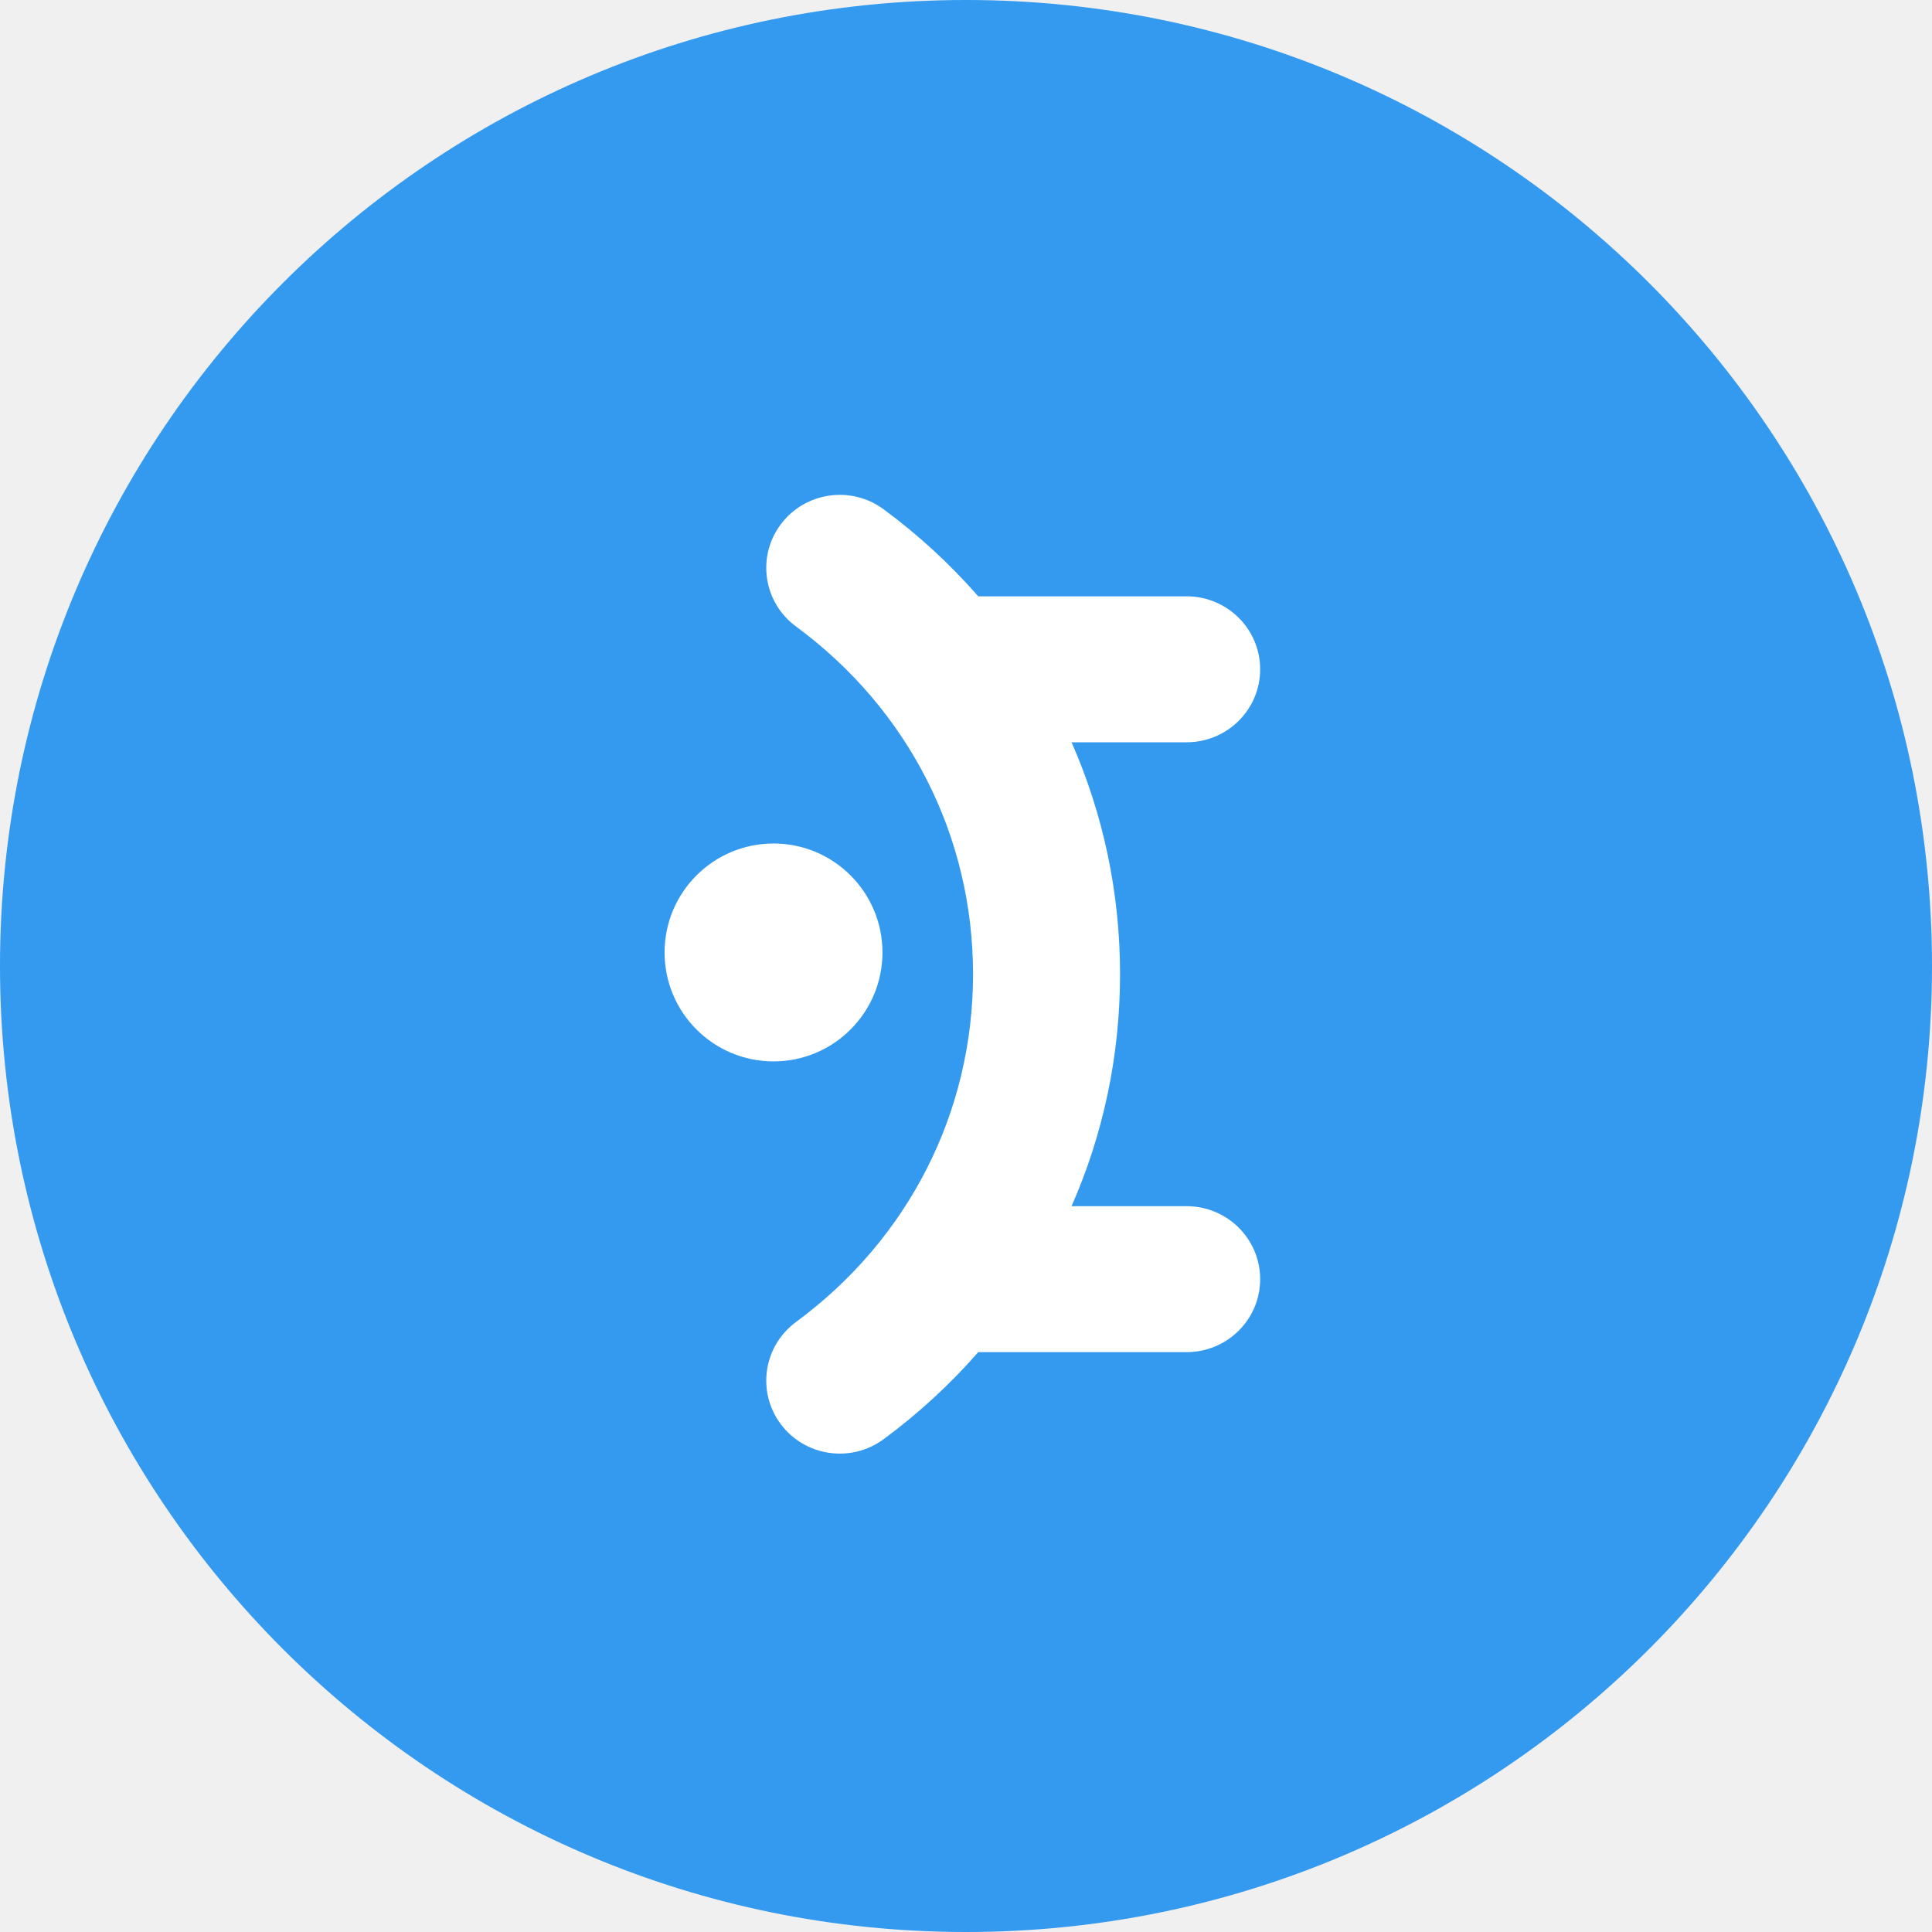
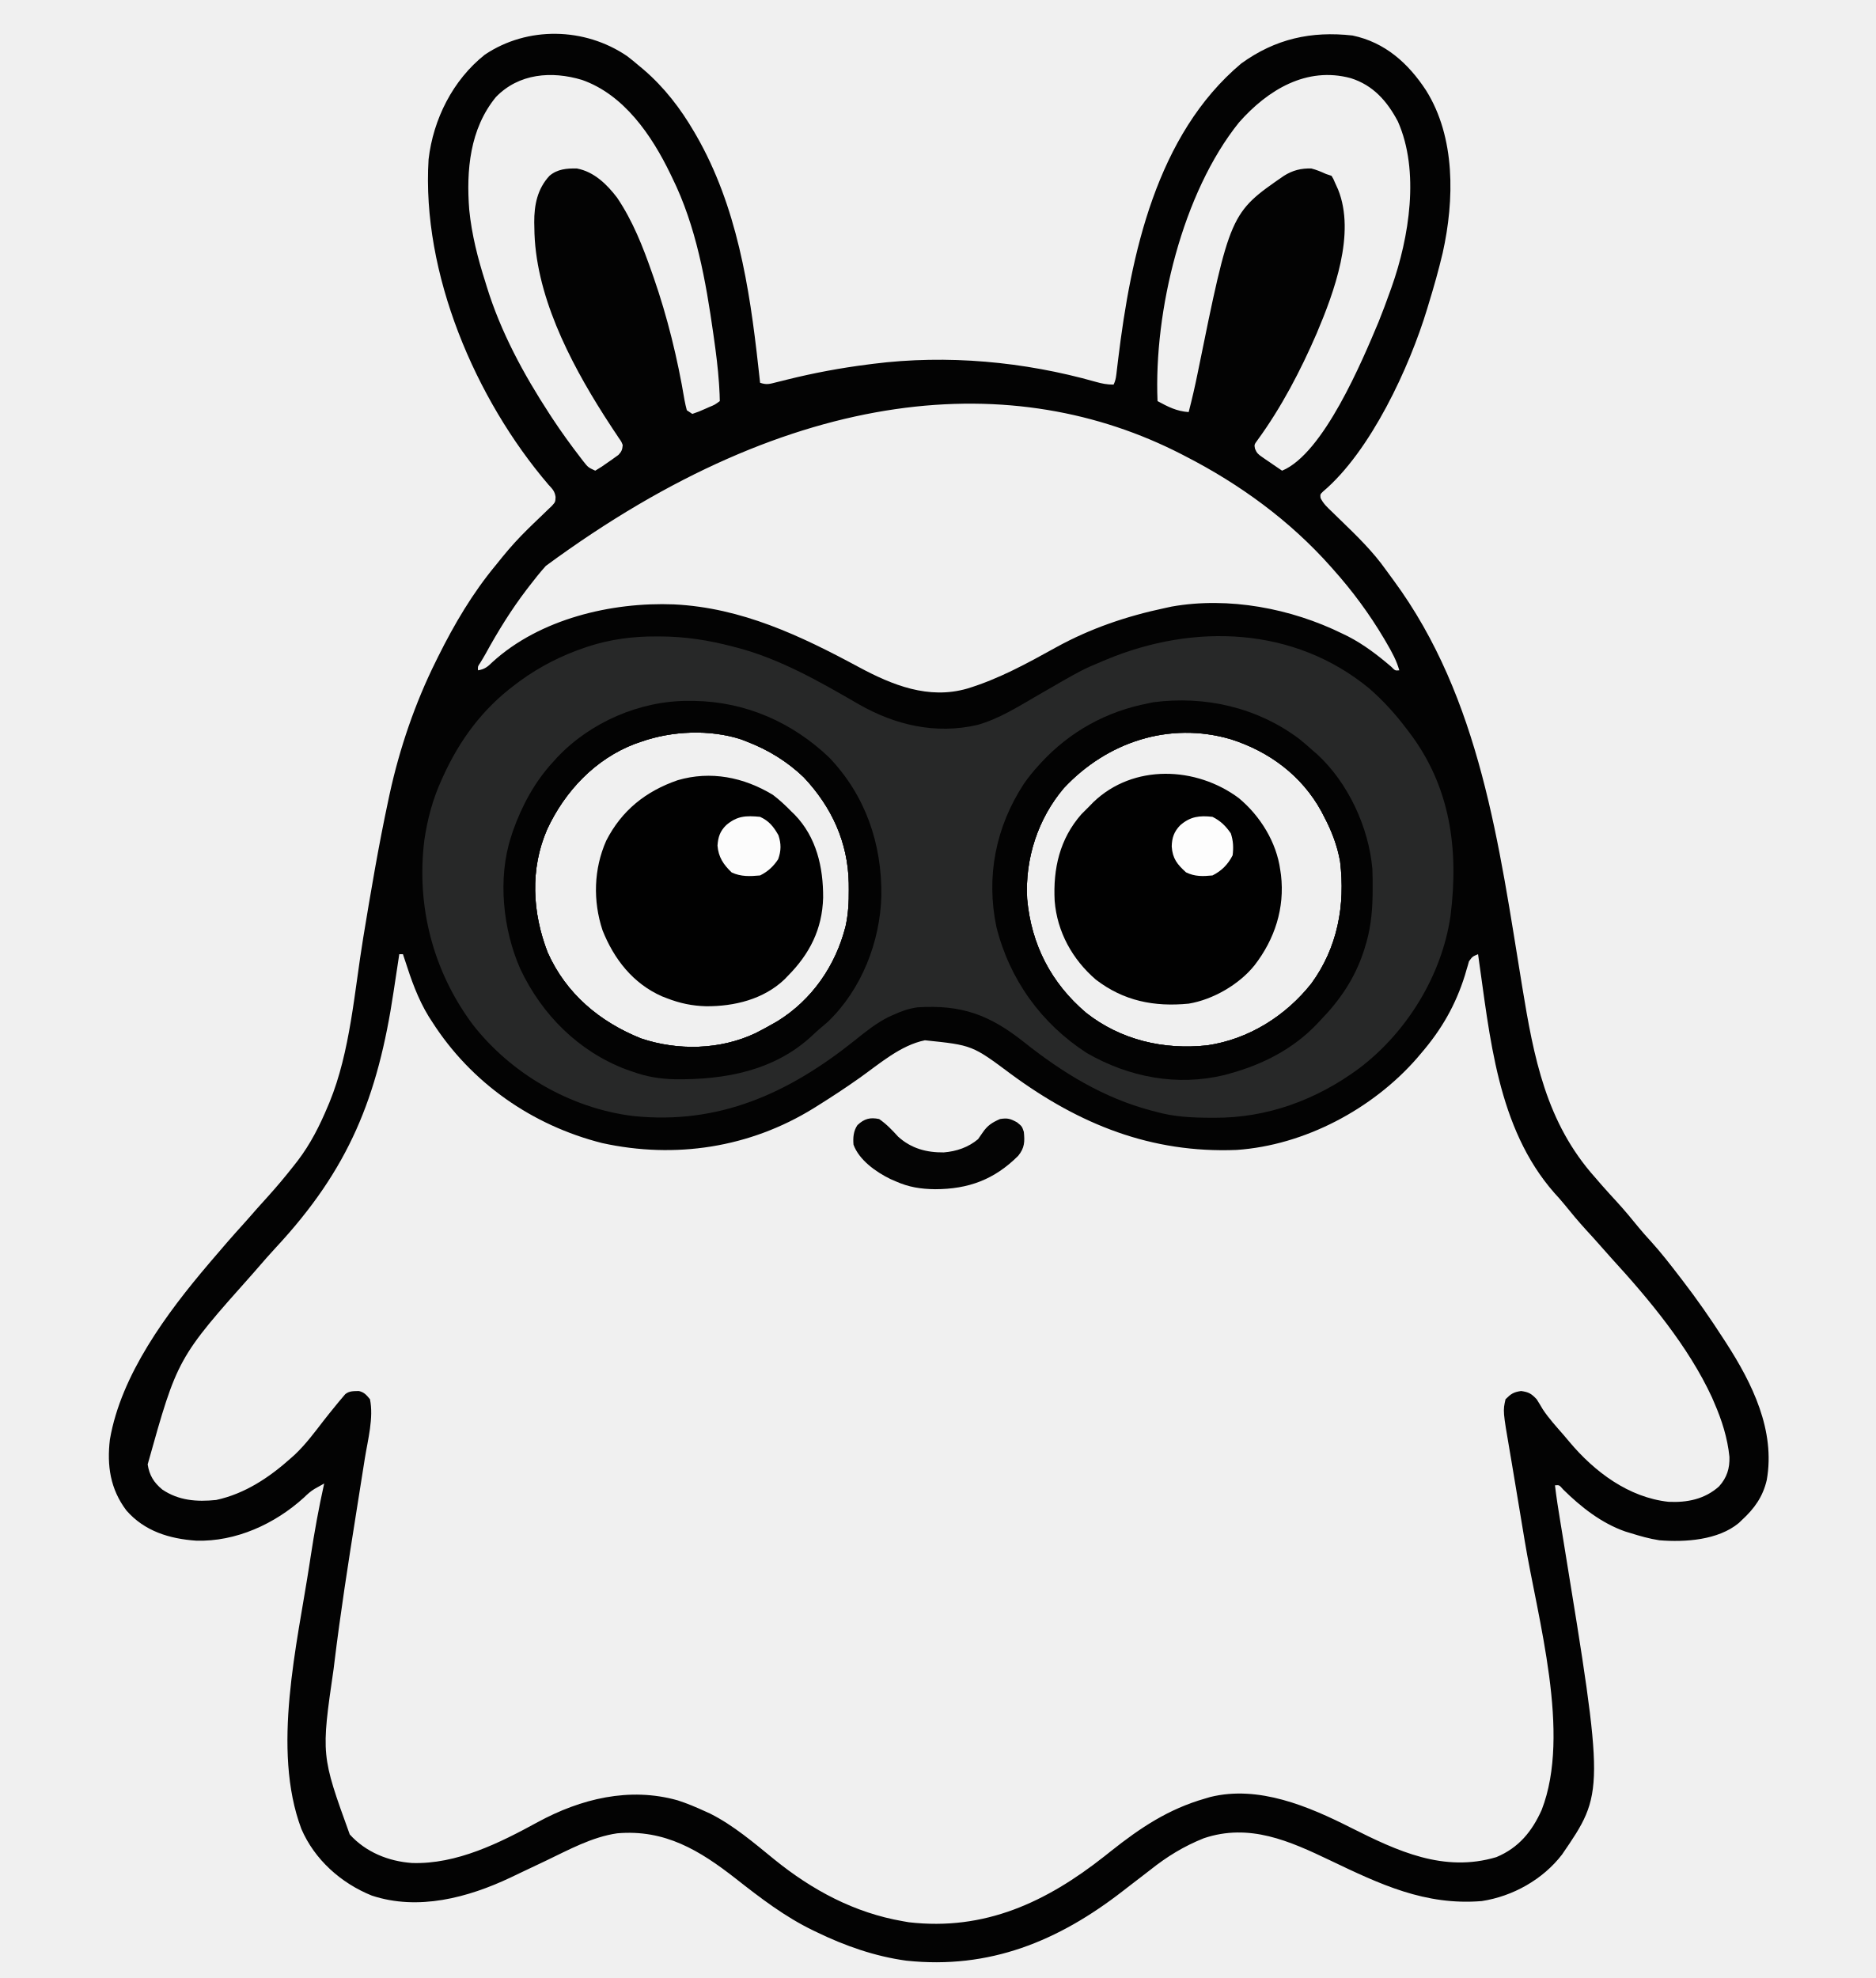
- <svg xmlns="http://www.w3.org/2000/svg" viewBox="0 0 500 500">
-   <g fill="none" fill-rule="evenodd">
-     <rect width="500" height="500" fill="#339AF0" rx="250" />
-     <g fill="#FFF">
-       <path fill-rule="nonzero" d="M202.055 135.706c-6.26 8.373-4.494 20.208 3.944 26.42 29.122 21.45 45.824 54.253 45.824 90.005 0 35.752-16.702 68.559-45.824 90.005-8.436 6.215-10.206 18.043-3.944 26.42 6.26 8.378 18.173 10.13 26.611 3.916a153.835 153.835 0 0024.509-22.54h53.93c10.506 0 19.023-8.455 19.023-18.885 0-10.43-8.517-18.886-19.023-18.886h-29.79c8.196-18.594 12.553-38.923 12.553-60.03s-4.357-41.436-12.552-60.03h29.79c10.505 0 19.022-8.455 19.022-18.885 0-10.43-8.517-18.886-19.023-18.886h-53.93a153.835 153.835 0 00-24.509-22.54c-8.438-6.215-20.351-4.46-26.61 3.916z" />
-       <path d="M171.992 246.492c0-15.572 12.624-28.195 28.196-28.195 15.572 0 28.195 12.623 28.195 28.195 0 15.572-12.623 28.196-28.195 28.196-15.572 0-28.196-12.624-28.196-28.196z" />
-     </g>
-   </g>
+ <svg xmlns="http://www.w3.org/2000/svg" version="1.1" width="1024" height="1080">
+   <path d="M0 0 C2.279 1.718 4.45 3.515 6.613 5.375 C7.402 6.031 8.191 6.687 9.004 7.363 C20.28 17.061 29.157 28.564 36.613 41.375 C37.014 42.063 37.415 42.75 37.828 43.459 C59.865 81.906 66.824 125.954 71.613 169.375 C71.816 171.197 72.02 173.018 72.223 174.84 C72.416 176.59 72.416 176.59 72.613 178.375 C76.28 179.597 77.834 179.026 81.555 178.082 C83.37 177.634 83.37 177.634 85.223 177.177 C85.867 177.015 86.51 176.853 87.174 176.687 C101.872 173.021 116.576 170.277 131.613 168.375 C132.508 168.258 133.403 168.141 134.324 168.02 C174.755 162.913 216.715 166.77 255.831 177.851 C259.27 178.82 262.005 179.375 265.613 179.375 C266.939 176.723 267.063 174.333 267.41 171.383 C267.561 170.135 267.713 168.886 267.868 167.6 C267.949 166.933 268.029 166.265 268.111 165.578 C275.041 108.449 288.948 42.979 335.328 4.027 C353.916 -9.413 373.463 -13.784 396.113 -11.23 C413.841 -7.497 426.518 3.912 436.201 18.697 C452.367 44.411 451.737 78.627 445.307 107.455 C443.072 116.865 440.466 126.135 437.613 135.375 C437.229 136.657 437.229 136.657 436.838 137.965 C427.182 169.857 405.986 215.805 379.89 237.829 C378.419 239.279 378.419 239.279 378.602 241.227 C380.06 244.324 382.348 246.418 384.793 248.742 C385.873 249.796 386.953 250.85 388.032 251.904 C388.598 252.451 389.163 252.997 389.745 253.56 C398.583 262.126 407.309 270.596 414.421 280.691 C415.75 282.568 417.122 284.41 418.496 286.254 C465.994 350.786 476.111 431.073 488.685 507.922 C495.023 546.629 501.692 582.33 528.613 612.375 C529.802 613.749 530.99 615.124 532.176 616.5 C534.902 619.604 537.694 622.644 540.488 625.688 C544.636 630.23 548.546 634.916 552.406 639.703 C554.53 642.274 556.731 644.734 558.988 647.188 C564.552 653.311 569.583 659.814 574.613 666.375 C575.097 667.002 575.581 667.629 576.079 668.274 C584.079 678.661 591.514 689.354 598.613 700.375 C599.097 701.12 599.581 701.866 600.08 702.634 C614.31 724.68 627.028 750.441 622.246 777.452 C620.13 786.614 615.454 793.108 608.613 799.375 C608.082 799.885 607.551 800.396 607.004 800.922 C595.745 810.323 577.573 811.523 563.613 810.375 C558.138 809.543 552.889 808.028 547.613 806.375 C546.735 806.109 545.858 805.844 544.953 805.57 C531.902 800.995 520.814 792.229 511.09 782.648 C508.928 780.15 508.928 780.15 506.613 780.375 C507.384 786.975 508.419 793.515 509.504 800.07 C509.886 802.4 510.267 804.73 510.648 807.059 C510.847 808.273 511.045 809.488 511.25 810.739 C533.655 948.139 533.655 948.139 510.449 981.984 C500 995.591 483.575 1004.792 466.613 1007.375 C435.655 1009.894 411.177 998.223 383.918 985.187 C361.677 974.559 339.803 964.699 314.91 973.055 C303.957 977.441 294.819 983.039 285.613 990.375 C283.532 991.983 281.45 993.587 279.363 995.188 C278.268 996.029 277.173 996.87 276.078 997.711 C275.516 998.142 274.954 998.574 274.375 999.019 C273.171 999.946 271.969 1000.876 270.77 1001.81 C235.446 1029.275 197.798 1044.736 152.449 1039.906 C135.485 1037.616 118.953 1031.83 103.613 1024.375 C102.937 1024.052 102.261 1023.729 101.565 1023.396 C86.108 1015.926 72.877 1005.747 59.426 995.188 C39.672 979.726 20.695 968.13 -5.387 970.375 C-19.277 972.395 -31.865 979.396 -44.387 985.375 C-48.924 987.537 -53.466 989.69 -58.012 991.833 C-59.885 992.72 -61.752 993.617 -63.619 994.515 C-86.895 1005.529 -114.047 1012.759 -139.387 1004.375 C-156.201 997.608 -170.653 984.714 -177.859 967.949 C-194.187 924.393 -180.115 867.315 -173.324 822.875 C-173.159 821.786 -172.993 820.696 -172.822 819.574 C-170.758 806.073 -168.367 792.705 -165.387 779.375 C-167.052 780.309 -167.052 780.309 -168.752 781.261 C-169.376 781.611 -170.001 781.961 -170.645 782.322 C-172.857 783.659 -174.605 785.256 -176.449 787.062 C-192.319 801.485 -213.593 811.223 -235.234 810.594 C-249.854 809.579 -263.444 805.453 -273.355 794.125 C-282.19 782.445 -284.067 769.624 -282.387 755.375 C-276.297 719.888 -251.189 686.174 -228.387 659.375 C-227.926 658.83 -227.464 658.286 -226.989 657.725 C-221.227 650.924 -215.388 644.204 -209.398 637.602 C-206.962 634.905 -204.576 632.168 -202.191 629.426 C-200.157 627.114 -198.084 624.84 -196.012 622.562 C-191.284 617.307 -186.75 611.937 -182.387 606.375 C-181.571 605.339 -180.755 604.302 -179.914 603.234 C-172.863 593.995 -167.86 584.076 -163.387 573.375 C-163.103 572.707 -162.82 572.039 -162.528 571.35 C-151.094 543.5 -148.928 510.843 -144.055 481.296 C-139.921 456.237 -135.713 431.215 -130.387 406.375 C-130.022 404.66 -130.022 404.66 -129.649 402.91 C-124.231 378.033 -115.738 353.173 -104.387 330.375 C-103.97 329.53 -103.552 328.684 -103.123 327.813 C-94.314 310.105 -84.361 293.215 -71.706 277.971 C-70.439 276.438 -69.197 274.883 -67.957 273.328 C-63.634 268.021 -59.14 263.083 -54.246 258.289 C-53.335 257.396 -52.423 256.503 -51.484 255.583 C-49.648 253.798 -47.8 252.025 -45.94 250.265 C-45.093 249.445 -44.247 248.626 -43.375 247.781 C-42.607 247.052 -41.839 246.323 -41.048 245.572 C-39.177 243.476 -39.177 243.476 -39.047 240.73 C-39.506 237.544 -40.765 236.357 -42.949 234 C-82.908 187.256 -112.244 118.515 -108.387 56.375 C-105.839 34.433 -95.129 13.062 -77.691 -0.762 C-54.384 -16.425 -23.137 -15.753 0 0 Z M-71.637 22.375 C-85.865 39.759 -87.875 62.352 -86.185 83.958 C-84.822 97.551 -81.526 110.39 -77.387 123.375 C-77.024 124.562 -77.024 124.562 -76.654 125.773 C-69.048 150.555 -56.493 173.739 -42.387 195.375 C-41.89 196.136 -41.394 196.897 -40.883 197.682 C-35.998 205.102 -30.813 212.28 -25.387 219.312 C-24.93 219.911 -24.472 220.509 -24.001 221.125 C-21.301 224.552 -21.301 224.552 -17.387 226.375 C-14.871 224.898 -12.604 223.403 -10.262 221.688 C-9.616 221.24 -8.97 220.792 -8.305 220.33 C-7.69 219.887 -7.075 219.444 -6.441 218.988 C-5.879 218.584 -5.317 218.18 -4.738 217.763 C-3.002 215.98 -2.598 214.849 -2.387 212.375 C-3.149 210.431 -3.149 210.431 -4.492 208.566 C-4.975 207.83 -5.458 207.094 -5.956 206.336 C-6.49 205.544 -7.024 204.753 -7.574 203.938 C-8.692 202.222 -9.807 200.505 -10.918 198.785 C-11.494 197.895 -12.07 197.004 -12.664 196.086 C-31.596 166.287 -50.442 129.632 -50.637 93.625 C-50.657 92.687 -50.678 91.748 -50.699 90.781 C-50.751 81.32 -48.985 72.489 -42.387 65.375 C-38.078 61.682 -32.902 61.248 -27.387 61.375 C-18.063 63.124 -10.996 70.023 -5.453 77.312 C3.094 89.98 8.603 104.015 13.613 118.375 C13.909 119.216 14.206 120.056 14.511 120.922 C22.011 142.49 27.58 165.239 31.335 187.766 C31.671 189.654 32.131 191.519 32.613 193.375 C34.098 194.365 34.098 194.365 35.613 195.375 C38.133 194.554 40.354 193.677 42.738 192.562 C43.384 192.276 44.03 191.989 44.695 191.693 C47.88 190.388 47.88 190.388 50.613 188.375 C50.579 185.863 50.475 183.395 50.312 180.891 C50.265 180.128 50.217 179.364 50.167 178.578 C49.609 170.377 48.585 162.26 47.426 154.125 C47.317 153.354 47.209 152.583 47.097 151.788 C42.974 122.712 37.717 92.899 24.613 66.375 C24.286 65.694 23.959 65.013 23.623 64.312 C13.45 43.267 -1.701 21.026 -24.637 13 C-41.17 8.015 -59.11 9.414 -71.637 22.375 Z M334.117 36.203 C303.186 74.613 287.551 139.331 289.613 188.375 C295.278 191.464 300.122 193.952 306.613 194.375 C308.458 187.263 310.102 180.142 311.552 172.94 C329.286 85.64 329.286 85.64 358.613 65.375 C363.361 62.382 368.026 61.186 373.613 61.375 C376.482 62.112 378.888 63.153 381.613 64.375 C383.098 64.87 383.098 64.87 384.613 65.375 C385.613 67 385.613 67 386.613 69.375 C387.129 70.509 387.645 71.644 388.176 72.812 C397.908 96.931 386.028 128.887 376.516 151.391 C367.716 171.698 357.24 191.824 344.168 209.73 C342.391 212.156 342.391 212.156 342.819 214.379 C343.769 216.767 344.669 217.512 346.773 218.953 C347.402 219.391 348.03 219.83 348.678 220.281 C349.337 220.725 349.996 221.168 350.676 221.625 C351.339 222.084 352.002 222.543 352.686 223.016 C354.321 224.145 355.966 225.262 357.613 226.375 C380.263 217.043 401.468 166.167 410.262 145.227 C412.516 139.658 414.607 134.037 416.613 128.375 C417.007 127.28 417.007 127.28 417.409 126.164 C427.004 99.098 432.895 62.812 420.828 35.672 C414.949 24.556 407.314 15.893 395.109 12.051 C370.976 5.517 349.755 18.486 334.117 36.203 Z M-44.387 278.375 C-47.557 281.922 -50.5 285.595 -53.387 289.375 C-53.867 290.001 -54.348 290.627 -54.843 291.271 C-63.328 302.405 -70.494 314.025 -77.224 326.292 C-78.18 328.004 -79.194 329.685 -80.223 331.355 C-81.553 333.275 -81.553 333.275 -81.387 335.375 C-77.758 334.794 -76.107 333.42 -73.512 330.875 C-47.71 307.308 -8.512 298.003 25.613 299.375 C62.46 301.176 94.619 316.428 126.521 333.616 C144.932 343.514 164.559 351.398 185.613 345.375 C202.847 340.149 218.488 331.552 234.176 322.852 C252.96 312.496 272.661 305.821 293.613 301.375 C294.848 301.108 296.083 300.841 297.355 300.566 C328.434 295.057 362.536 301.542 390.613 315.375 C391.605 315.857 392.596 316.339 393.617 316.836 C402.238 321.275 409.889 327.143 417.238 333.438 C419.361 335.586 419.361 335.586 421.613 335.375 C420.073 329.949 417.564 325.398 414.738 320.562 C414.254 319.732 413.769 318.901 413.27 318.044 C405.27 304.539 396.061 292.075 385.613 280.375 C384.902 279.571 384.902 279.571 384.177 278.751 C361.843 253.606 334.519 233.694 304.613 218.375 C303.949 218.031 303.285 217.686 302.601 217.332 C212.257 171.01 92.072 177.84 -44.387 278.375 Z M7.613 374.375 C6.026 374.918 6.026 374.918 4.406 375.473 C-17.362 383.716 -34 401.403 -43.66 422.227 C-53.084 443.922 -51.758 467.657 -43.387 489.375 C-33.342 511.976 -14.917 527.343 7.613 536.375 C27.711 543.157 50.774 542.619 70.029 533.538 C73.283 531.918 76.46 530.181 79.613 528.375 C80.464 527.892 81.315 527.408 82.191 526.91 C101.047 515.21 113.854 496.56 119.277 475.211 C120.762 468.456 121.115 461.963 121.051 455.062 C121.042 453.883 121.033 452.703 121.023 451.487 C120.583 429.227 111.685 409.928 96.426 393.75 C87.497 385.188 77.141 378.827 65.613 374.375 C64.556 373.961 63.499 373.547 62.41 373.121 C45.291 367.512 24.517 368.387 7.613 374.375 Z M238.492 399.641 C224.305 416.345 217.154 438.352 218.418 460.21 C220.667 485.14 231.516 506.17 250.613 522.375 C269.507 537.252 292.974 542.717 316.711 540.148 C339.32 536.858 359.559 524.128 373.613 506.375 C387.905 486.776 392.201 463.662 389.297 439.772 C387.779 431.171 384.691 423.075 380.613 415.375 C380.111 414.4 379.608 413.426 379.09 412.422 C368.421 392.888 350.625 379.686 329.613 373 C296.004 363.14 261.967 374.566 238.492 399.641 Z M-124.387 490.375 C-125.433 497.134 -126.466 503.894 -127.465 510.66 C-136.122 568.561 -151.853 607.618 -191.754 650.531 C-195.042 654.083 -198.232 657.704 -201.387 661.375 C-202.276 662.399 -203.165 663.422 -204.055 664.445 C-245.514 710.949 -245.514 710.949 -261.762 768.945 C-260.842 774.904 -258.391 778.864 -253.762 782.688 C-244.806 788.718 -234.955 789.458 -224.387 788.375 C-208.652 785 -195.214 775.995 -183.387 765.375 C-182.364 764.458 -182.364 764.458 -181.32 763.523 C-175.456 757.956 -170.676 751.512 -165.75 745.128 C-163.667 742.45 -161.532 739.817 -159.387 737.188 C-158.685 736.328 -157.984 735.468 -157.262 734.582 C-156.643 733.854 -156.024 733.125 -155.387 732.375 C-154.89 731.79 -154.394 731.205 -153.883 730.602 C-151.625 728.751 -149.241 728.96 -146.422 728.879 C-143.461 729.601 -142.309 731.046 -140.387 733.375 C-138.299 743.483 -141.551 755.491 -143.166 765.512 C-143.69 768.76 -144.201 772.009 -144.709 775.259 C-145.799 782.216 -146.904 789.171 -148.012 796.125 C-152.317 823.192 -156.537 850.243 -159.848 877.453 C-159.973 878.478 -160.098 879.503 -160.227 880.559 C-167.08 927.753 -167.08 927.753 -151.422 970.996 C-142.637 980.697 -130.258 985.675 -117.41 986.586 C-93.023 987.357 -69.675 975.671 -48.762 964.25 C-25.248 951.474 1.31 944.958 27.613 952.375 C32.772 954.029 37.692 956.119 42.613 958.375 C43.509 958.781 44.405 959.187 45.328 959.605 C58.058 965.98 69.368 975.676 80.363 984.625 C101.093 1001.422 124.143 1013.81 150.613 1018.375 C152.193 1018.652 152.193 1018.652 153.805 1018.934 C195.241 1023.736 228.862 1007.978 260.676 982.875 C261.813 981.973 262.95 981.071 264.086 980.168 C280.33 967.278 295.508 957.137 315.613 951.375 C316.967 950.973 316.967 950.973 318.348 950.562 C344.814 943.991 372.159 955.668 395.301 967.375 C420.586 980.079 445.917 991.956 474.613 983.375 C486.779 978.3 494.074 969.393 499.363 957.562 C515.562 915.841 497.07 853.131 490.043 810.422 C489.806 808.982 489.806 808.982 489.565 807.513 C487.967 797.785 486.358 788.059 484.714 778.339 C484.093 774.656 483.48 770.972 482.868 767.288 C482.58 765.566 482.289 763.844 481.993 762.124 C478.157 739.803 478.157 739.803 479.613 733.375 C482.533 730.446 483.983 729.465 488.113 728.875 C492.333 729.478 493.689 730.296 496.613 733.375 C497.789 735.187 498.874 737.043 499.973 738.902 C503.3 743.917 507.39 748.365 511.335 752.897 C512.392 754.119 513.429 755.358 514.461 756.602 C528.187 772.991 546.807 787.004 568.613 789.375 C578.777 789.867 588.44 787.948 596.219 780.926 C600.482 776.163 602.057 771.171 601.863 764.824 C600.809 754.492 597.741 744.855 593.613 735.375 C593.179 734.358 592.744 733.341 592.297 732.293 C579.459 704.572 558.101 678.931 537.551 656.492 C535.727 654.499 533.946 652.478 532.176 650.438 C529.415 647.263 526.585 644.16 523.738 641.062 C519.549 636.473 515.583 631.747 511.688 626.906 C509.93 624.762 508.118 622.723 506.238 620.688 C474.97 585.057 471.122 535.3 464.613 490.375 C461.542 491.657 461.542 491.657 459.659 494.26 C459.337 495.402 459.337 495.402 459.008 496.566 C458.752 497.42 458.495 498.274 458.231 499.154 C457.966 500.073 457.7 500.991 457.426 501.938 C452.325 518.225 444.701 531.458 433.613 544.375 C432.839 545.29 432.064 546.205 431.266 547.148 C407.036 574.924 369.849 594.705 332.812 597.246 C286.255 599.122 247.023 583.36 209.73 555.925 C188.456 540.052 188.456 540.052 162.613 537.375 C149.388 540.056 137.916 550.116 127.149 557.782 C119.464 563.234 111.609 568.393 103.613 573.375 C103.02 573.746 102.426 574.117 101.815 574.5 C66.967 596.04 26.283 602.257 -13.629 593.496 C-51.783 583.857 -85.117 560.644 -106.387 527.375 C-107.033 526.376 -107.678 525.377 -108.344 524.348 C-114.31 514.571 -117.888 504.243 -121.387 493.375 C-121.717 492.385 -122.047 491.395 -122.387 490.375 C-123.047 490.375 -123.707 490.375 -124.387 490.375 Z " fill="#030303" transform="translate(342.3867,30.625)" />
+   <path d="M0 0 C7.671 6.702 14.356 14.028 20.473 22.16 C20.865 22.67 21.256 23.18 21.66 23.706 C44.316 53.318 49.026 87.566 44.453 124.129 C39.754 156.672 20.66 187.718 -5.46 207.497 C-28.762 224.713 -55.663 234.64 -84.715 234.473 C-85.403 234.47 -86.091 234.468 -86.8 234.465 C-97.05 234.408 -106.607 233.959 -116.527 231.16 C-117.704 230.853 -117.704 230.853 -118.905 230.541 C-145.015 223.655 -167.503 209.814 -188.448 193.157 C-207.225 178.251 -222.494 172.653 -246.527 174.16 C-251.147 174.786 -255.292 176.224 -259.527 178.16 C-260.427 178.561 -261.327 178.962 -262.254 179.375 C-269.048 182.753 -274.792 187.375 -280.672 192.102 C-316.82 221.022 -355.058 238.537 -402.215 233.473 C-436.098 229.185 -468.359 210.531 -489.359 183.641 C-511.075 154.542 -520.324 118.913 -515.84 82.852 C-514.143 71.406 -511.312 60.693 -506.527 50.16 C-506.233 49.505 -505.94 48.85 -505.637 48.175 C-496.526 28.186 -484.187 11.411 -466.527 -1.84 C-465.531 -2.59 -464.534 -3.34 -463.508 -4.113 C-452.666 -11.947 -441.129 -17.837 -428.465 -22.152 C-427.794 -22.383 -427.124 -22.613 -426.433 -22.85 C-414.142 -26.809 -402.026 -28.401 -389.152 -28.34 C-388.125 -28.338 -388.125 -28.338 -387.076 -28.337 C-373.491 -28.275 -360.675 -26.314 -347.527 -22.84 C-346.776 -22.648 -346.026 -22.455 -345.252 -22.257 C-321.468 -16.022 -299.834 -3.565 -278.715 8.66 C-258.796 20.07 -236.692 25.248 -213.843 19.974 C-202.263 16.713 -191.851 10.158 -181.527 4.16 C-156.846 -10.112 -156.846 -10.112 -145.527 -14.84 C-144.755 -15.164 -143.982 -15.489 -143.187 -15.823 C-95.627 -35.524 -41.065 -33.776 0 0 Z M-397.527 29.16 C-399.115 29.703 -399.115 29.703 -400.734 30.258 C-422.503 38.501 -439.14 56.188 -448.801 77.012 C-458.224 98.707 -456.898 122.442 -448.527 144.16 C-438.482 166.762 -420.058 182.128 -397.527 191.16 C-377.43 197.942 -354.367 197.405 -335.112 188.323 C-331.858 186.703 -328.681 184.967 -325.527 183.16 C-324.677 182.677 -323.826 182.193 -322.949 181.695 C-304.094 169.995 -291.286 151.346 -285.863 129.996 C-284.379 123.241 -284.026 116.748 -284.09 109.848 C-284.099 108.668 -284.108 107.488 -284.117 106.272 C-284.557 84.012 -293.456 64.713 -308.715 48.535 C-317.644 39.974 -327.999 33.612 -339.527 29.16 C-340.584 28.746 -341.641 28.333 -342.73 27.906 C-359.85 22.298 -380.624 23.172 -397.527 29.16 Z M-166.648 54.426 C-180.836 71.13 -187.986 93.137 -186.723 114.996 C-184.473 139.925 -173.625 160.955 -154.527 177.16 C-135.633 192.037 -112.166 197.502 -88.43 194.933 C-65.82 191.643 -45.582 178.913 -31.527 161.16 C-17.235 141.561 -12.939 118.447 -15.844 94.558 C-17.361 85.957 -20.45 77.86 -24.527 70.16 C-25.03 69.186 -25.533 68.211 -26.051 67.207 C-36.719 47.673 -54.516 34.471 -75.527 27.785 C-109.136 17.925 -143.173 29.351 -166.648 54.426 Z " fill="#272828" transform="translate(747.5273,375.8398)" />
+   <path d="M0 0 C3.623 2.753 6.831 5.74 10 9 C10.634 9.614 11.268 10.227 11.922 10.859 C23.804 23.162 27.514 39.567 27.422 56.136 C26.952 73.335 20.05 86.907 8 99 C7.459 99.565 6.917 100.129 6.359 100.711 C-5.115 111.663 -21.091 115.501 -36.441 115.424 C-44.137 115.209 -50.792 113.815 -58 111 C-59.315 110.491 -59.315 110.491 -60.656 109.973 C-76.435 102.957 -86.768 89.677 -93.027 73.949 C-98.318 57.908 -97.864 40.484 -91 25 C-82.531 8.461 -69.414 -1.985 -52 -8 C-33.939 -13.287 -15.909 -9.642 0 0 Z " fill="#010101" transform="translate(422,434)" />
+   <path d="M0 0 C11.635 9.706 20.493 24.011 22.535 39.156 C22.668 40.056 22.801 40.956 22.938 41.883 C25.059 59.949 19.562 76.882 8.535 91.156 C0.167 101.679 -14.273 109.993 -27.465 112.156 C-46.279 113.992 -62.939 110.727 -78.152 99.031 C-90.945 88.029 -99.301 72.942 -100.633 56.016 C-101.537 38.48 -97.907 22.24 -86.027 8.719 C-84.527 7.178 -83.007 5.655 -81.465 4.156 C-80.851 3.522 -80.238 2.888 -79.605 2.234 C-57.706 -18.917 -23.283 -17.416 0 0 Z " fill="#010101" transform="translate(676.4648,435.8438)" />
+   <path d="M0 0 C2.683 2.129 5.235 4.362 7.776 6.66 C8.44 7.227 9.104 7.794 9.788 8.378 C26.836 23.956 38.13 48.446 40.082 71.222 C40.212 74.79 40.244 78.339 40.214 81.91 C40.203 83.805 40.203 83.805 40.191 85.738 C40.014 95.818 38.91 105.079 35.776 114.66 C35.567 115.31 35.358 115.961 35.143 116.631 C30.367 130.976 22.298 142.864 11.776 153.66 C11.045 154.441 10.315 155.222 9.562 156.027 C-3.187 169.336 -19.605 177.769 -37.224 182.66 C-38.357 182.979 -39.49 183.299 -40.657 183.628 C-66.664 189.891 -92.835 184.831 -115.786 171.66 C-140.755 155.516 -158.045 131.461 -165.224 102.66 C-170.952 75.098 -165.518 48.041 -150.224 24.66 C-147.764 21.102 -145.136 17.855 -142.224 14.66 C-141.792 14.186 -141.361 13.712 -140.916 13.224 C-125.086 -3.933 -105.138 -14.941 -82.224 -19.34 C-81.334 -19.529 -80.445 -19.717 -79.528 -19.911 C-51.338 -23.576 -22.926 -17.145 0 0 Z M-128.345 26.925 C-142.532 43.63 -149.683 65.636 -148.419 87.495 C-146.169 112.425 -135.321 133.454 -116.224 149.66 C-97.33 164.536 -73.863 170.002 -50.126 167.433 C-27.517 164.142 -7.278 151.412 6.776 133.66 C21.068 114.061 25.364 90.947 22.46 67.057 C20.942 58.456 17.854 50.36 13.776 42.66 C13.274 41.685 12.771 40.711 12.253 39.707 C1.584 20.172 -16.212 6.97 -37.224 0.285 C-70.832 -9.575 -104.869 1.85 -128.345 26.925 Z " fill="#030303" transform="translate(709.2236,403.3403)" />
+   <path d="M0 0 C1.003 0.006 2.006 0.011 3.039 0.017 C31.011 0.468 56.539 11.696 76.719 30.969 C96.542 51.771 105.474 78.029 105.148 106.375 C104.496 131.627 94.29 157.622 75.91 175.258 C74.608 176.408 73.286 177.536 71.945 178.641 C70.565 179.79 69.227 180.992 67.93 182.234 C47.26 201.912 19.893 206.942 -7.613 206.594 C-16.007 206.384 -23.174 205.198 -31.062 202.312 C-32.082 201.962 -33.102 201.611 -34.152 201.25 C-60.188 191.397 -80.18 171.361 -91.981 146.367 C-101.497 124.837 -104.399 96.857 -97.062 74.312 C-96.734 73.283 -96.405 72.253 -96.066 71.191 C-91.141 57.268 -84.113 44.173 -74.062 33.312 C-73.378 32.548 -72.694 31.784 -71.988 30.996 C-53.775 11.639 -26.532 -0.158 0 0 Z M-26.062 22.312 C-27.65 22.856 -27.65 22.856 -29.27 23.41 C-51.038 31.654 -67.675 49.34 -77.336 70.164 C-86.76 91.86 -85.433 115.594 -77.062 137.312 C-67.017 159.914 -48.593 175.281 -26.062 184.312 C-5.965 191.095 17.098 190.557 36.353 181.475 C39.607 179.855 42.784 178.119 45.938 176.312 C46.788 175.829 47.639 175.346 48.516 174.848 C67.371 163.148 80.179 144.498 85.602 123.148 C87.086 116.393 87.439 109.9 87.375 103 C87.366 101.82 87.357 100.64 87.348 99.425 C86.908 77.165 78.009 57.865 62.75 41.688 C53.821 33.126 43.466 26.764 31.938 22.312 C30.88 21.899 29.823 21.485 28.734 21.059 C11.615 15.45 -9.159 16.325 -26.062 22.312 Z " fill="#030303" transform="translate(376.0625,382.6875)" />
+   <path d="M0 0 C3.956 2.71 7.169 6.082 10.375 9.625 C17.52 16.09 25.872 18.331 35.309 18.219 C42.218 17.657 48.657 15.473 54 11 C54.841 9.854 55.652 8.685 56.438 7.5 C59.097 3.537 61.62 1.921 66 0 C70.099 -0.669 71.64 -0.197 75.312 1.812 C78 4 78 4 79 7 C79.532 12.319 79.458 15.739 75.926 20.078 C62.908 33.07 48.75 38.29 30.563 38.317 C22.677 38.212 16.271 37.231 9 34 C7.577 33.381 7.577 33.381 6.125 32.75 C-1.655 28.946 -10.901 22.46 -14 14 C-14.327 10.188 -14.04 6.514 -11.836 3.305 C-8.084 -0.206 -4.931 -1.02 0 0 Z " fill="#040404" transform="translate(480,611)" />
+   <path d="M0 0 C4.946 2.296 7.308 5.313 10 10 C11.554 14.663 11.544 18.488 9.875 23.125 C7.307 27.063 4.258 29.871 0 32 C-5.53 32.505 -10.41 32.738 -15.5 30.375 C-20.002 26.098 -22.778 21.945 -23.25 15.688 C-22.935 11.045 -21.898 7.878 -18.535 4.551 C-12.524 -0.579 -7.736 -0.719 0 0 Z " fill="#FCFCFC" transform="translate(415,446)" />
+   <path d="M0 0 C4.425 2.212 7.195 4.948 10 9 C11.357 13.07 11.525 16.744 11 21 C8.468 25.971 5.011 29.494 0 32 C-5.256 32.524 -9.645 32.665 -14.438 30.312 C-19.252 25.968 -21.818 22.78 -22.25 16.188 C-22.164 11.469 -20.964 7.986 -17.57 4.555 C-12.082 -0.224 -7.035 -0.79 0 0 Z " fill="#FDFDFD" transform="translate(662,446)" />
</svg>
